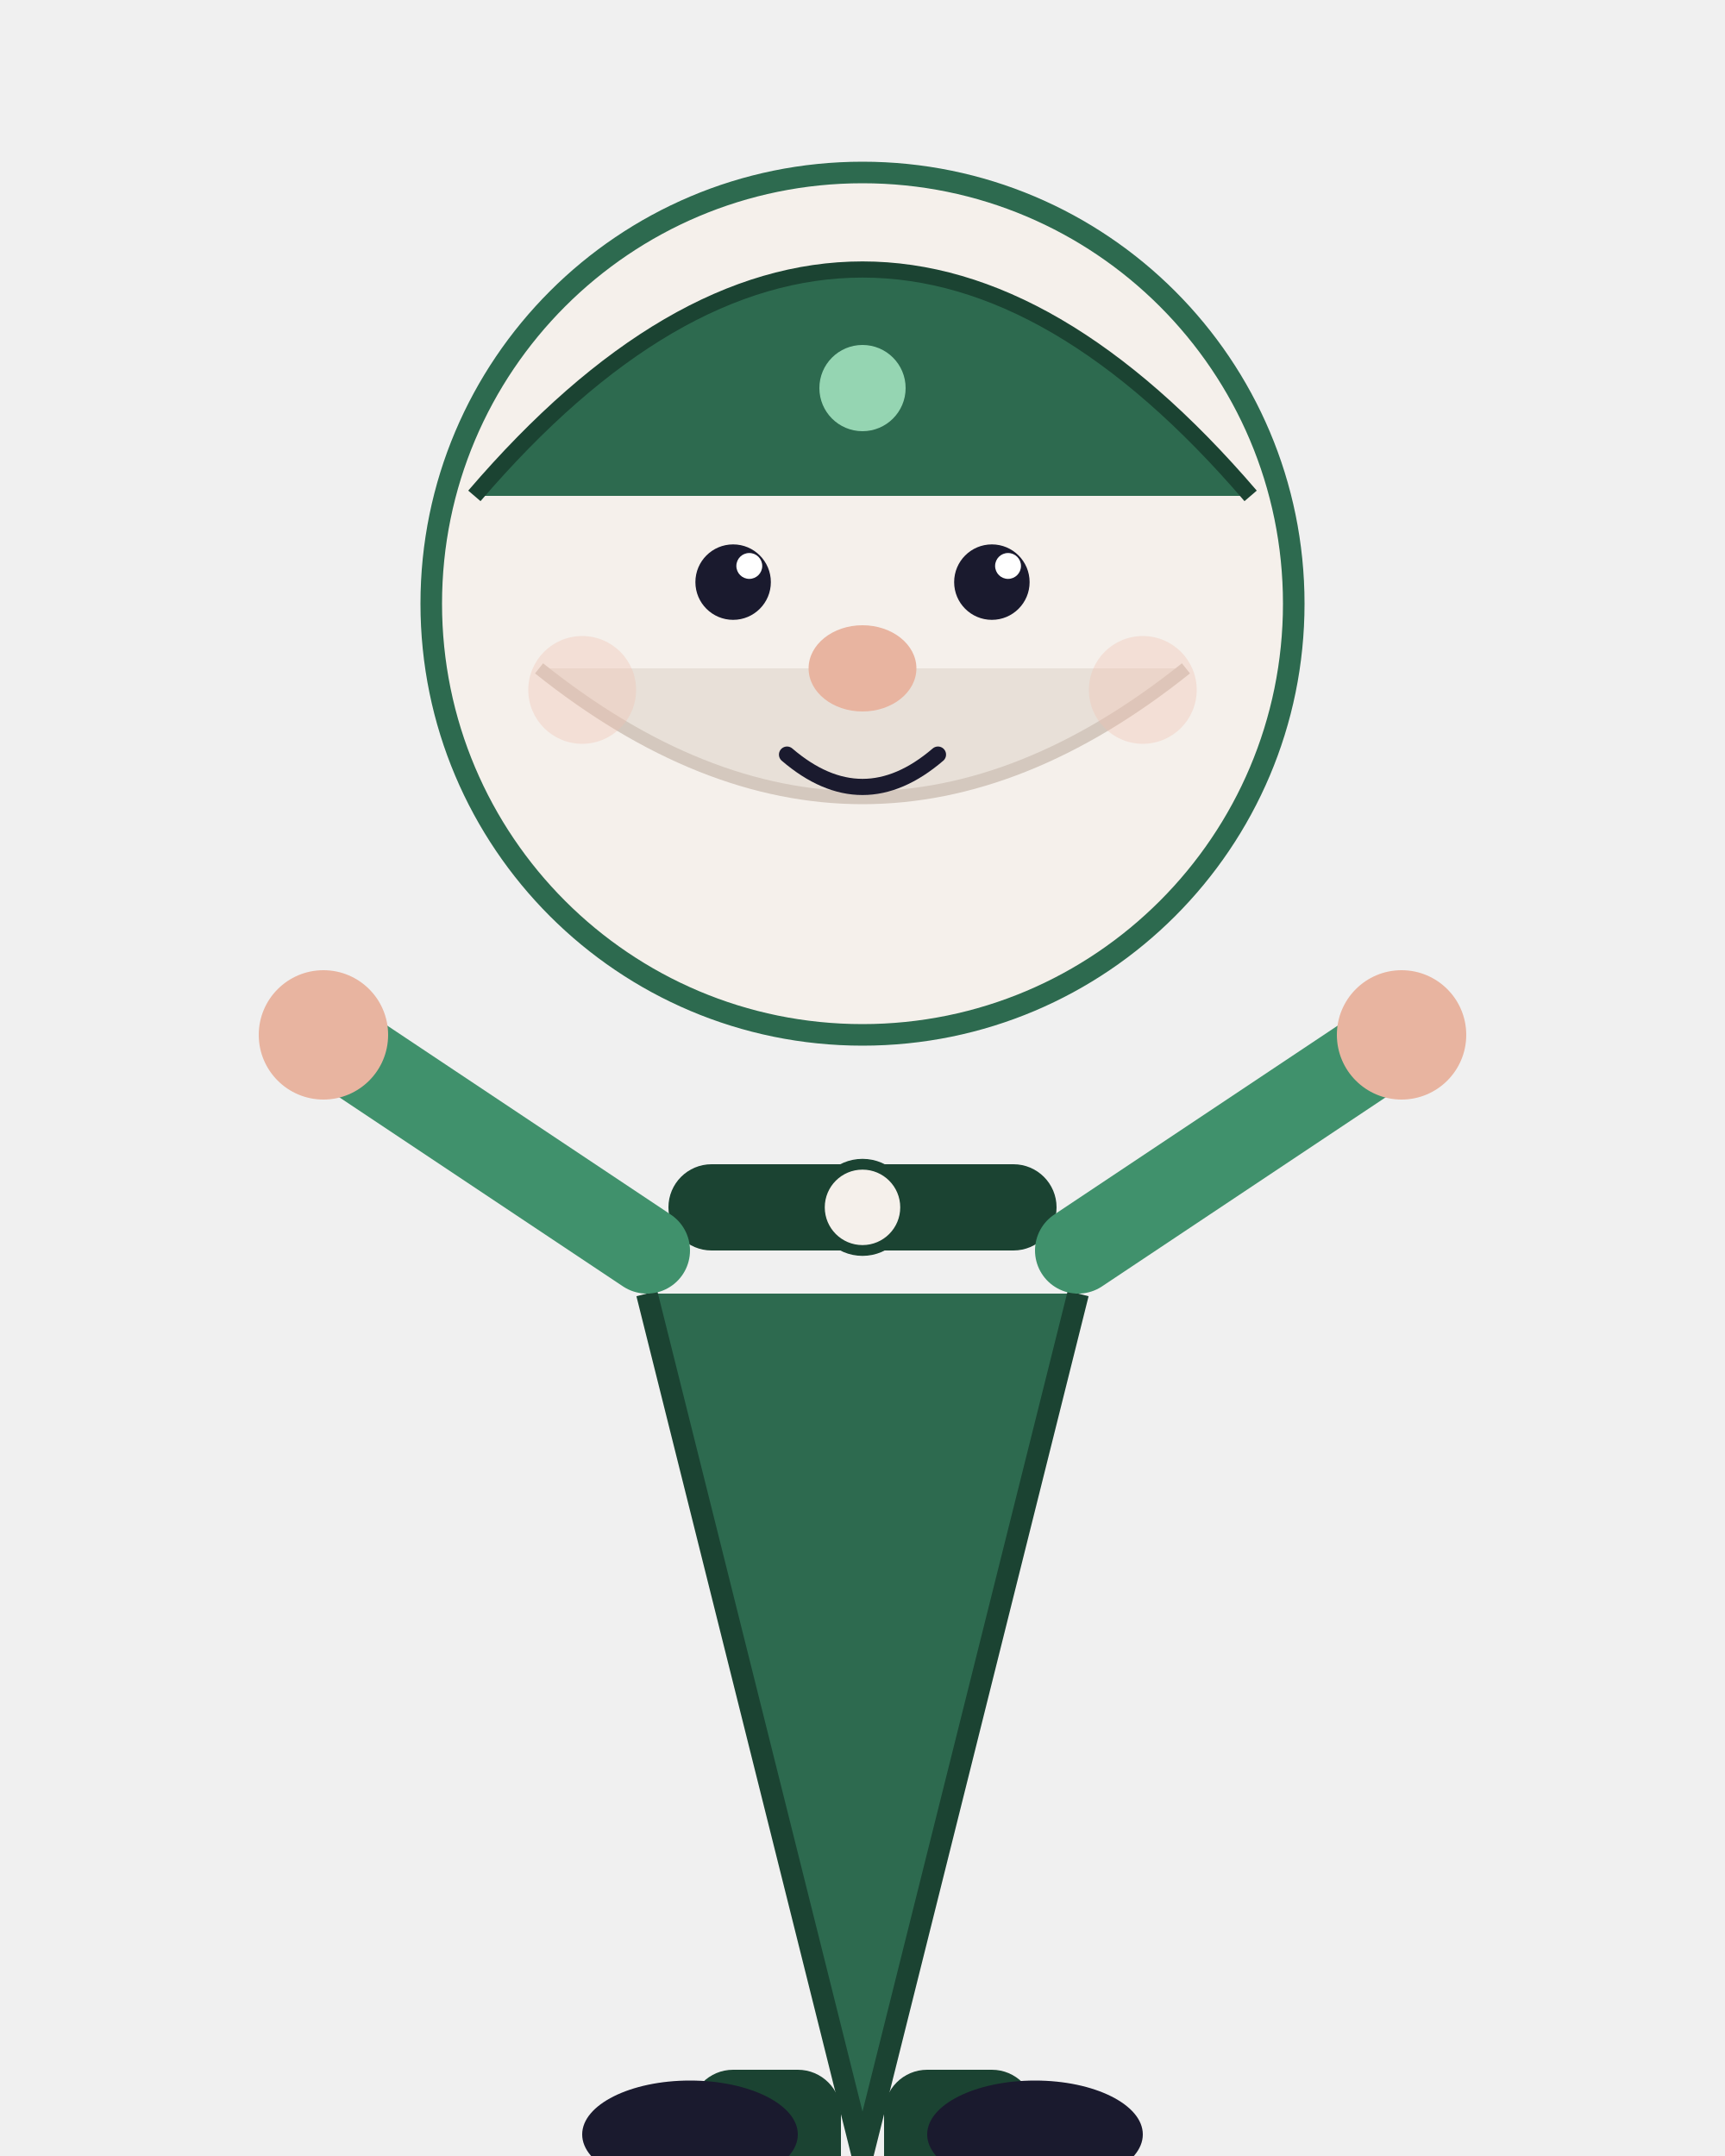
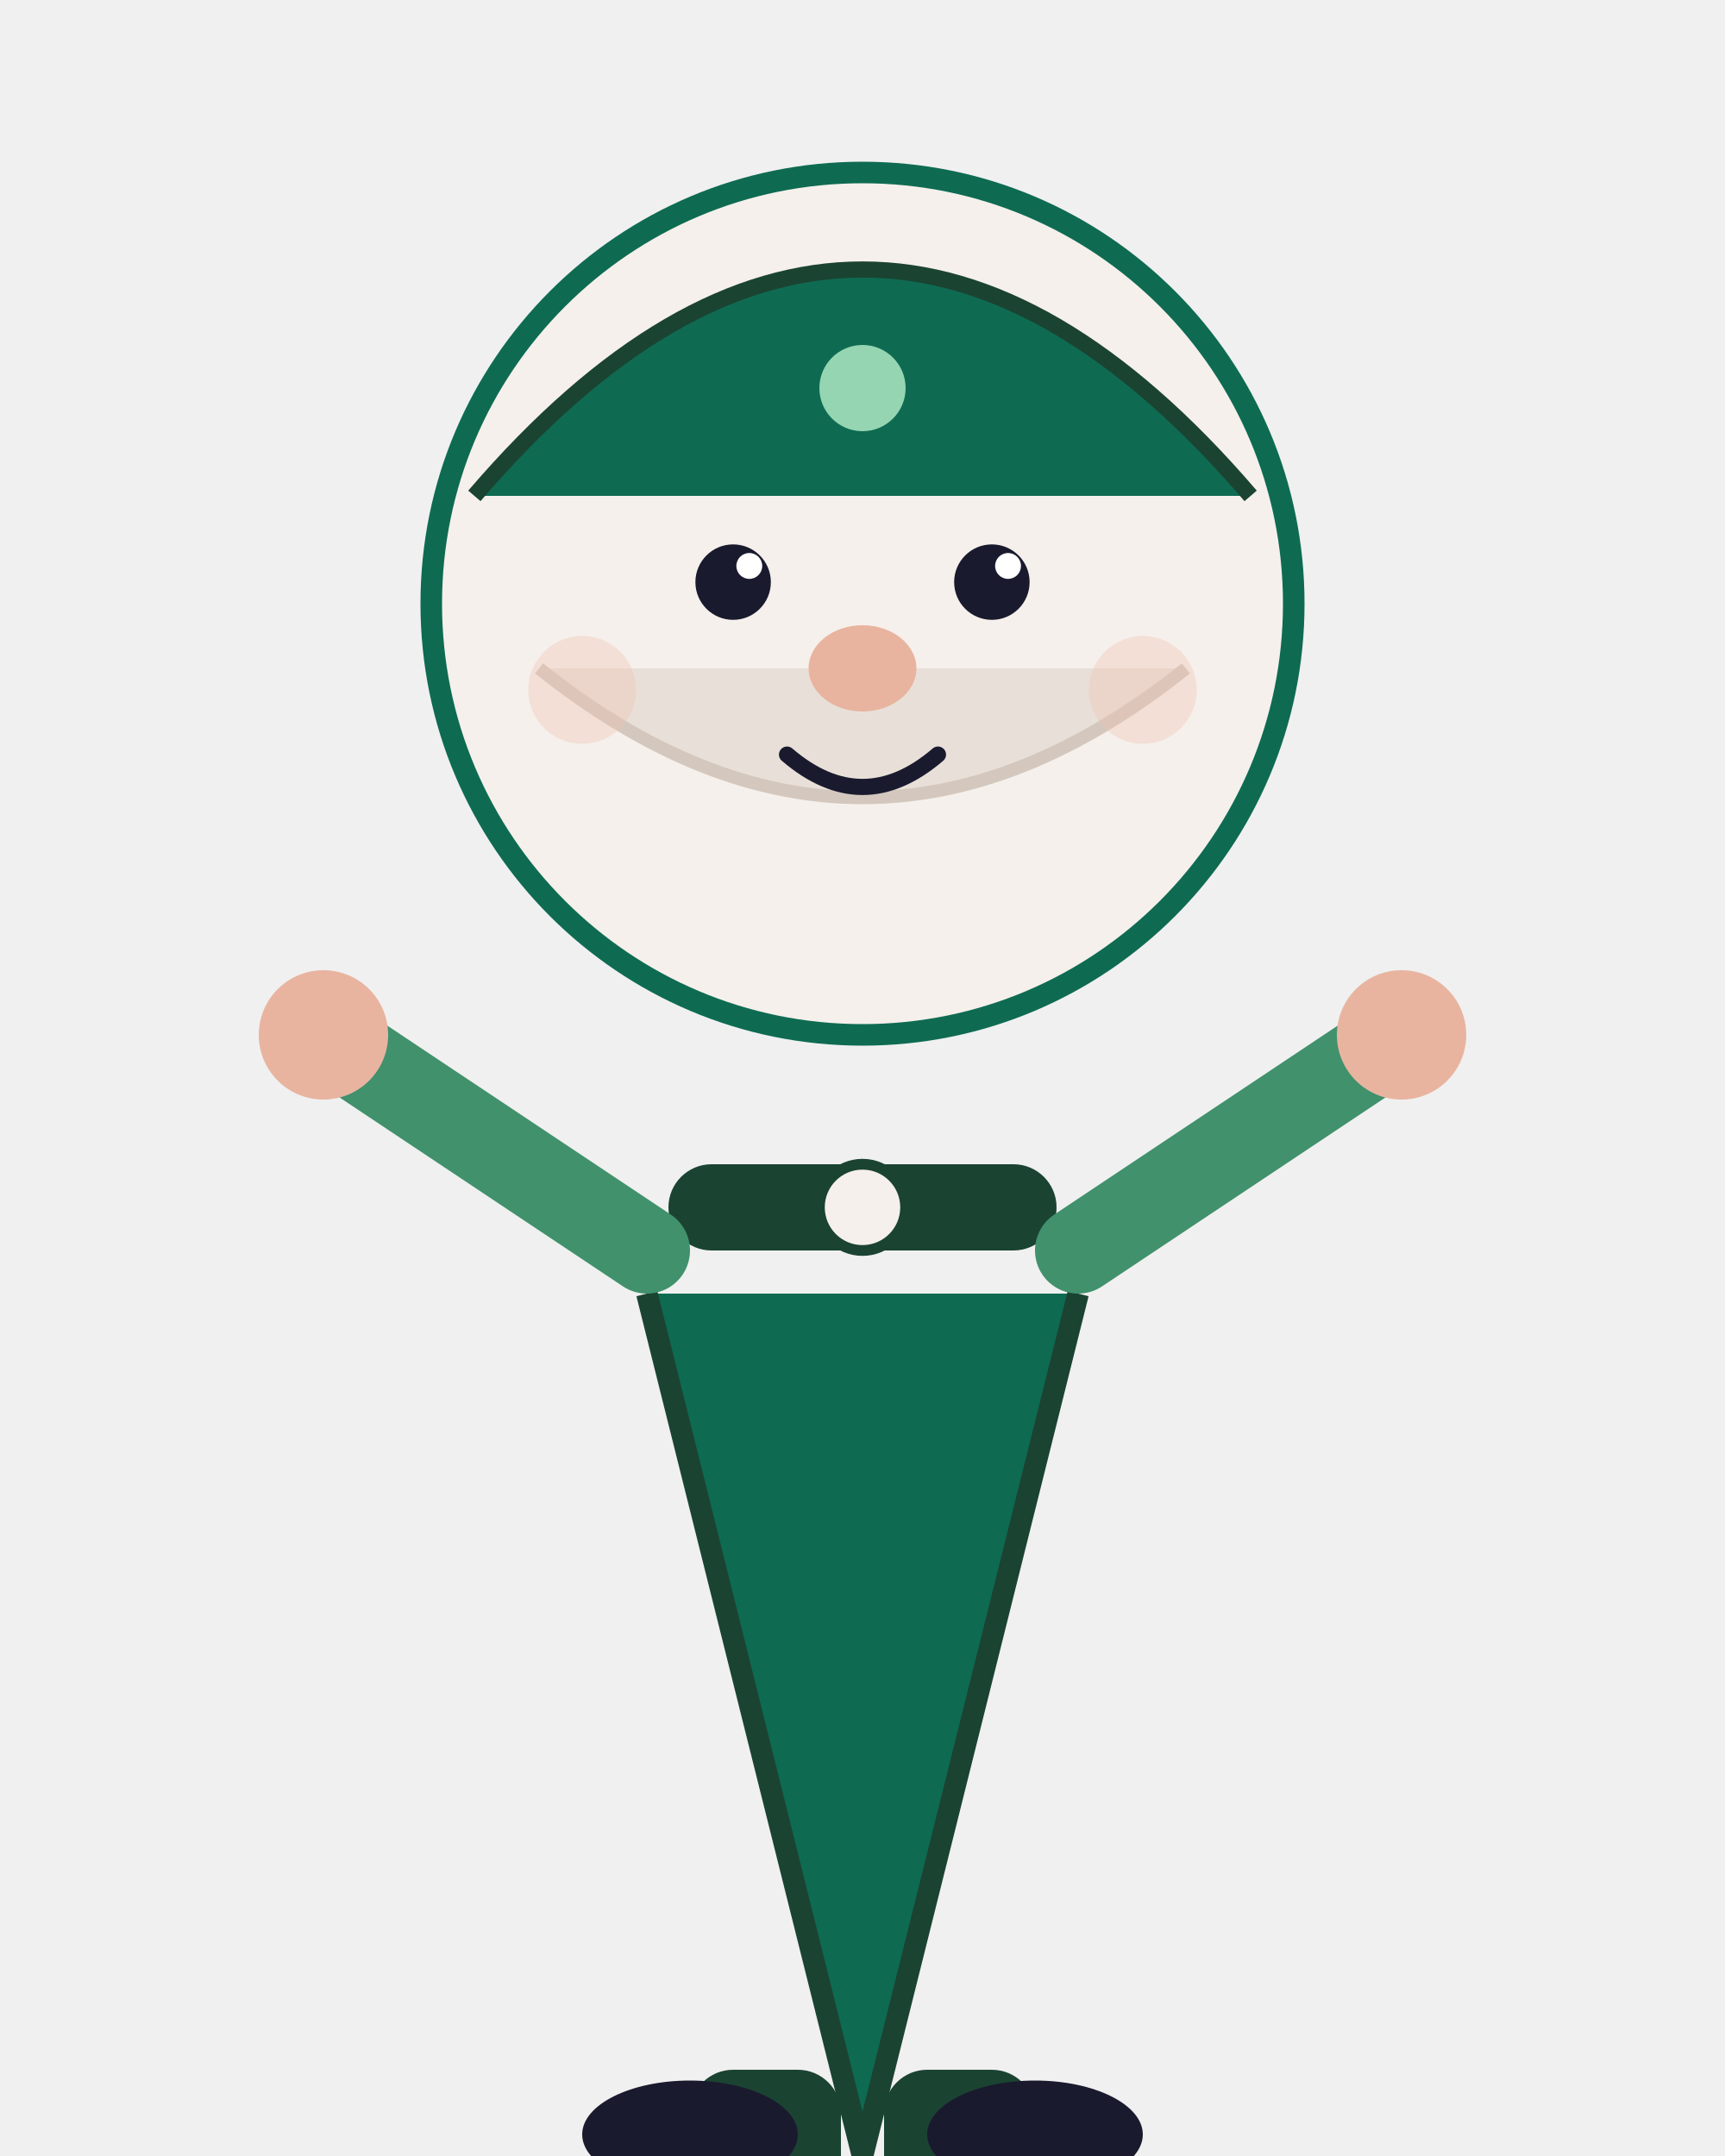
<svg xmlns="http://www.w3.org/2000/svg" viewBox="0 0 160 200" fill="none">
-   <path d="M60 120 L80 200 L100 120" fill="#2D6A4F" stroke="#1B4332" stroke-width="2" />
+   <path d="M60 120 L80 200 L100 120" fill="#0e6b52" stroke="#1B4332" stroke-width="2" />
  <rect x="62" y="108" width="36" height="8" rx="4" fill="#1B4332" />
  <circle cx="80" cy="112" r="4" fill="#F5F0EB" stroke="#1B4332" stroke-width="1" />
  <path d="M60 116 L30 96" stroke="#40916C" stroke-width="8" stroke-linecap="round" />
  <path d="M100 116 L130 96" stroke="#40916C" stroke-width="8" stroke-linecap="round" />
  <circle cx="30" cy="96" r="6" fill="#E8B4A0" />
  <circle cx="130" cy="96" r="6" fill="#E8B4A0" />
-   <circle cx="80" cy="56" r="40" fill="#F5F0EB" stroke="#2D6A4F" stroke-width="2" />
-   <path d="M44 46 Q80 4 116 46" fill="#2D6A4F" stroke="#1B4332" stroke-width="1.5" />
+   <circle cx="80" cy="56" r="40" fill="#F5F0EB" stroke="#0e6b52" stroke-width="2" />
+   <path d="M44 46 Q80 4 116 46" fill="#0e6b52" stroke="#1B4332" stroke-width="1.5" />
  <circle cx="80" cy="36" r="4" fill="#95D5B2" />
  <circle cx="68" cy="54" r="3.5" fill="#1a1a2e" />
  <circle cx="92" cy="54" r="3.5" fill="#1a1a2e" />
  <circle cx="69.5" cy="52.5" r="1.2" fill="white" />
  <circle cx="93.5" cy="52.5" r="1.2" fill="white" />
  <path d="M50 62 Q80 86 110 62" fill="#E8E0D8" stroke="#D4C8BE" stroke-width="1.2" />
  <ellipse cx="80" cy="62" rx="5" ry="4" fill="#E8B4A0" />
  <path d="M73 70 Q80 76 87 70" stroke="#1a1a2e" stroke-width="1.5" fill="none" stroke-linecap="round" />
  <circle cx="54" cy="64" r="5" fill="#F0C0B0" opacity="0.35" />
  <circle cx="106" cy="64" r="5" fill="#F0C0B0" opacity="0.35" />
  <rect x="64" y="192" width="14" height="12" rx="4" fill="#1B4332" />
  <rect x="82" y="192" width="14" height="12" rx="4" fill="#1B4332" />
  <ellipse cx="64" cy="198" rx="10" ry="5" fill="#1a1a2e" />
  <ellipse cx="96" cy="198" rx="10" ry="5" fill="#1a1a2e" />
</svg>
